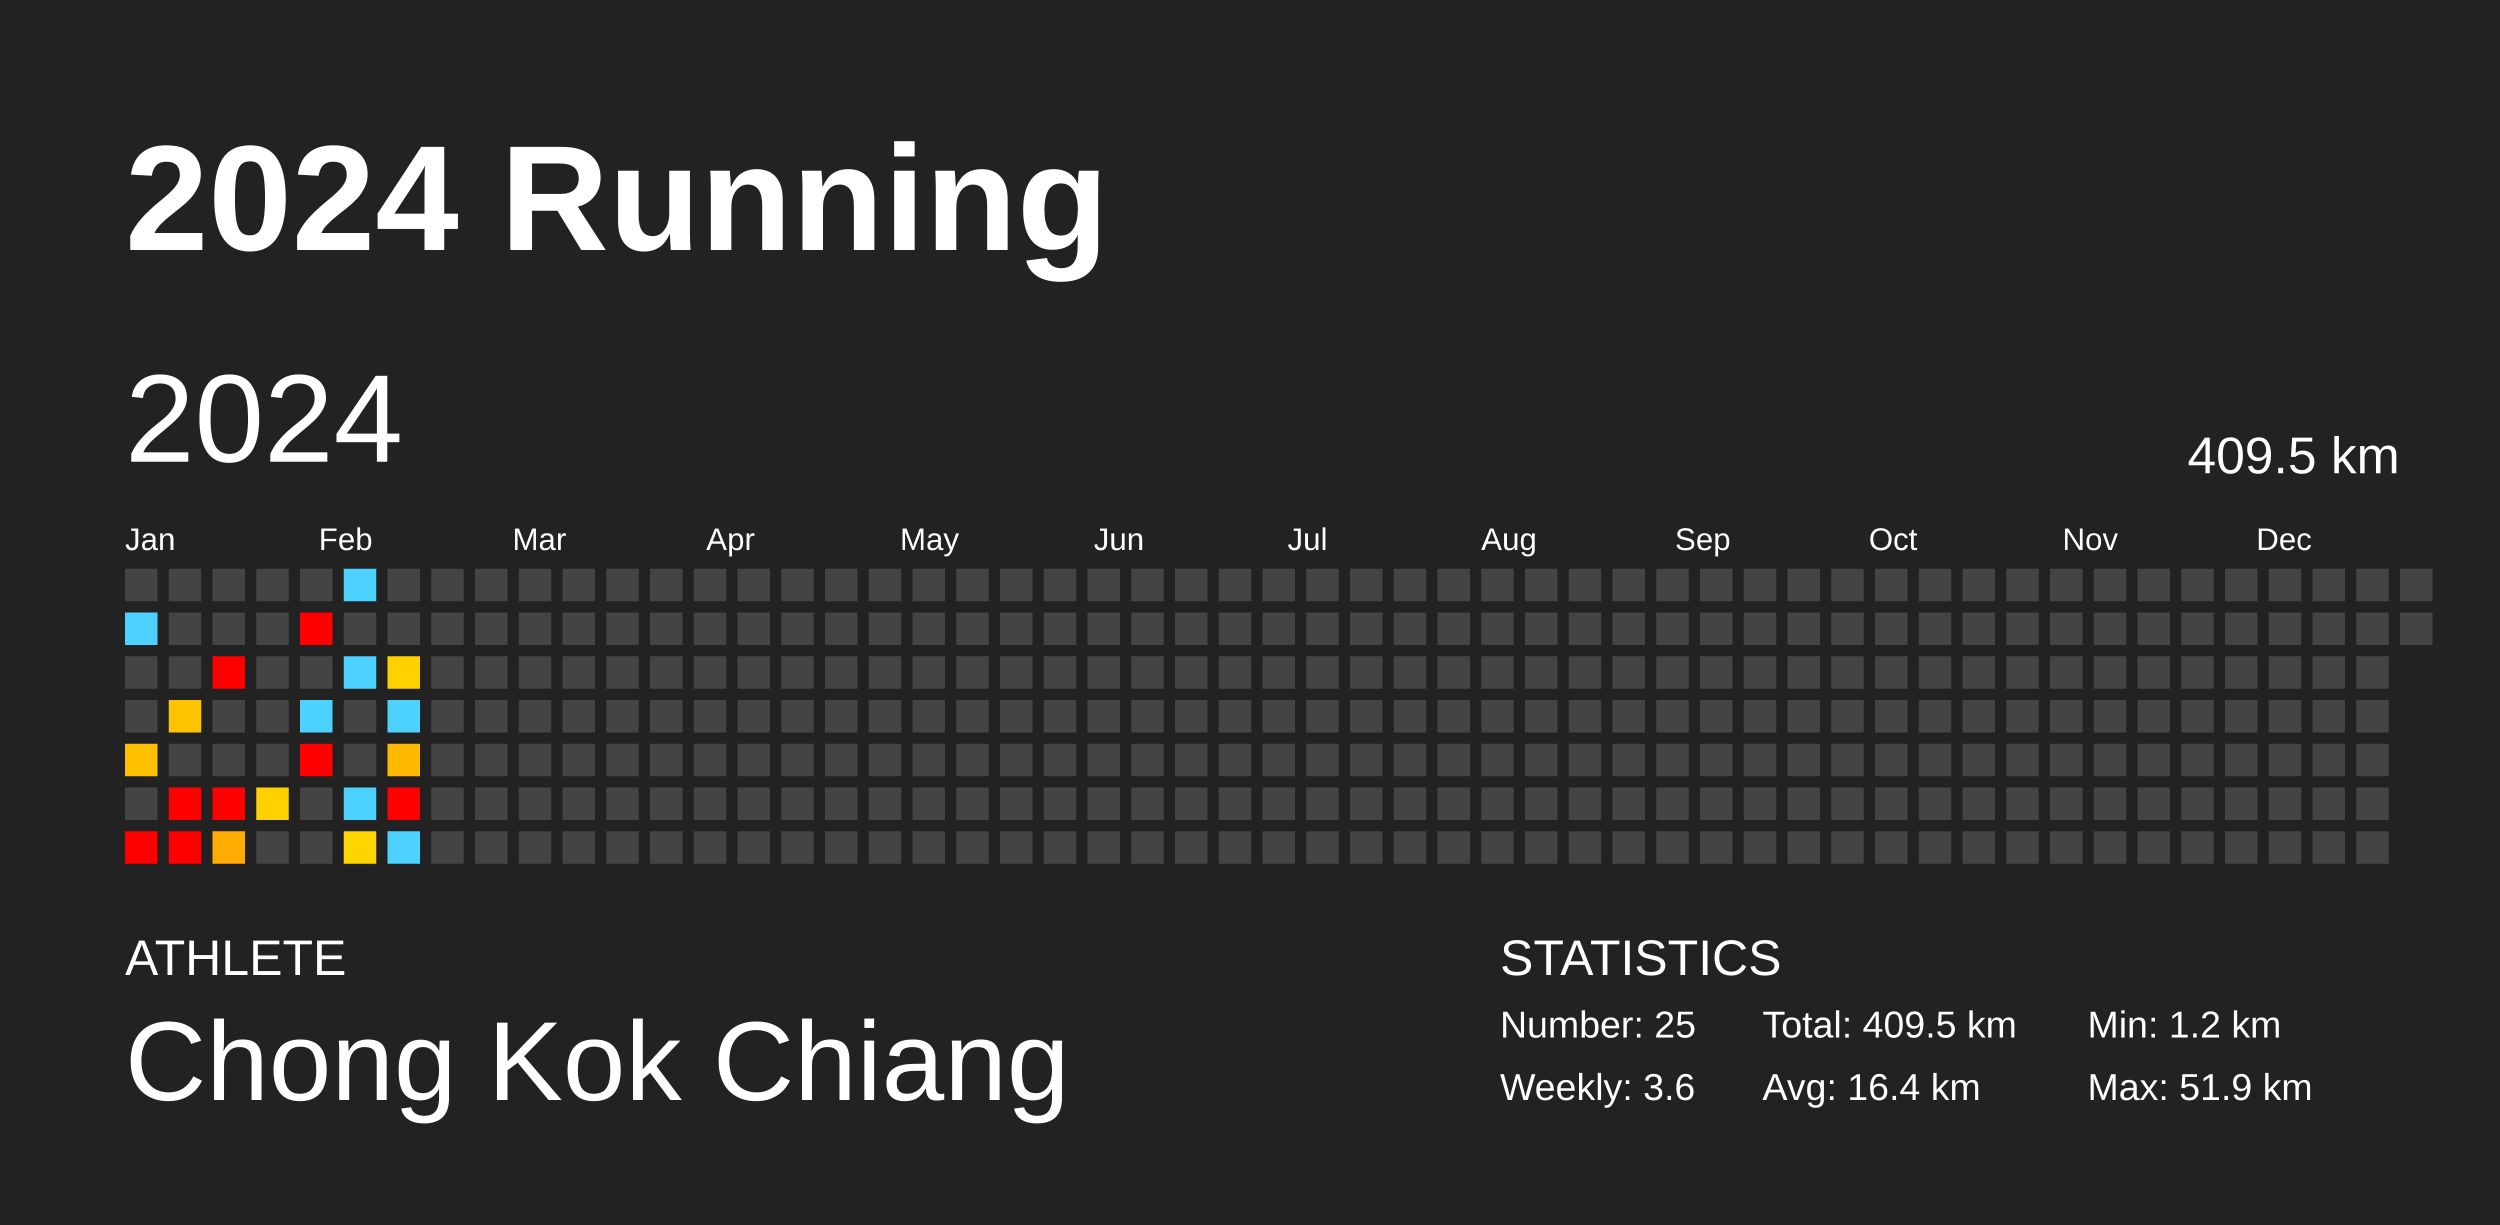
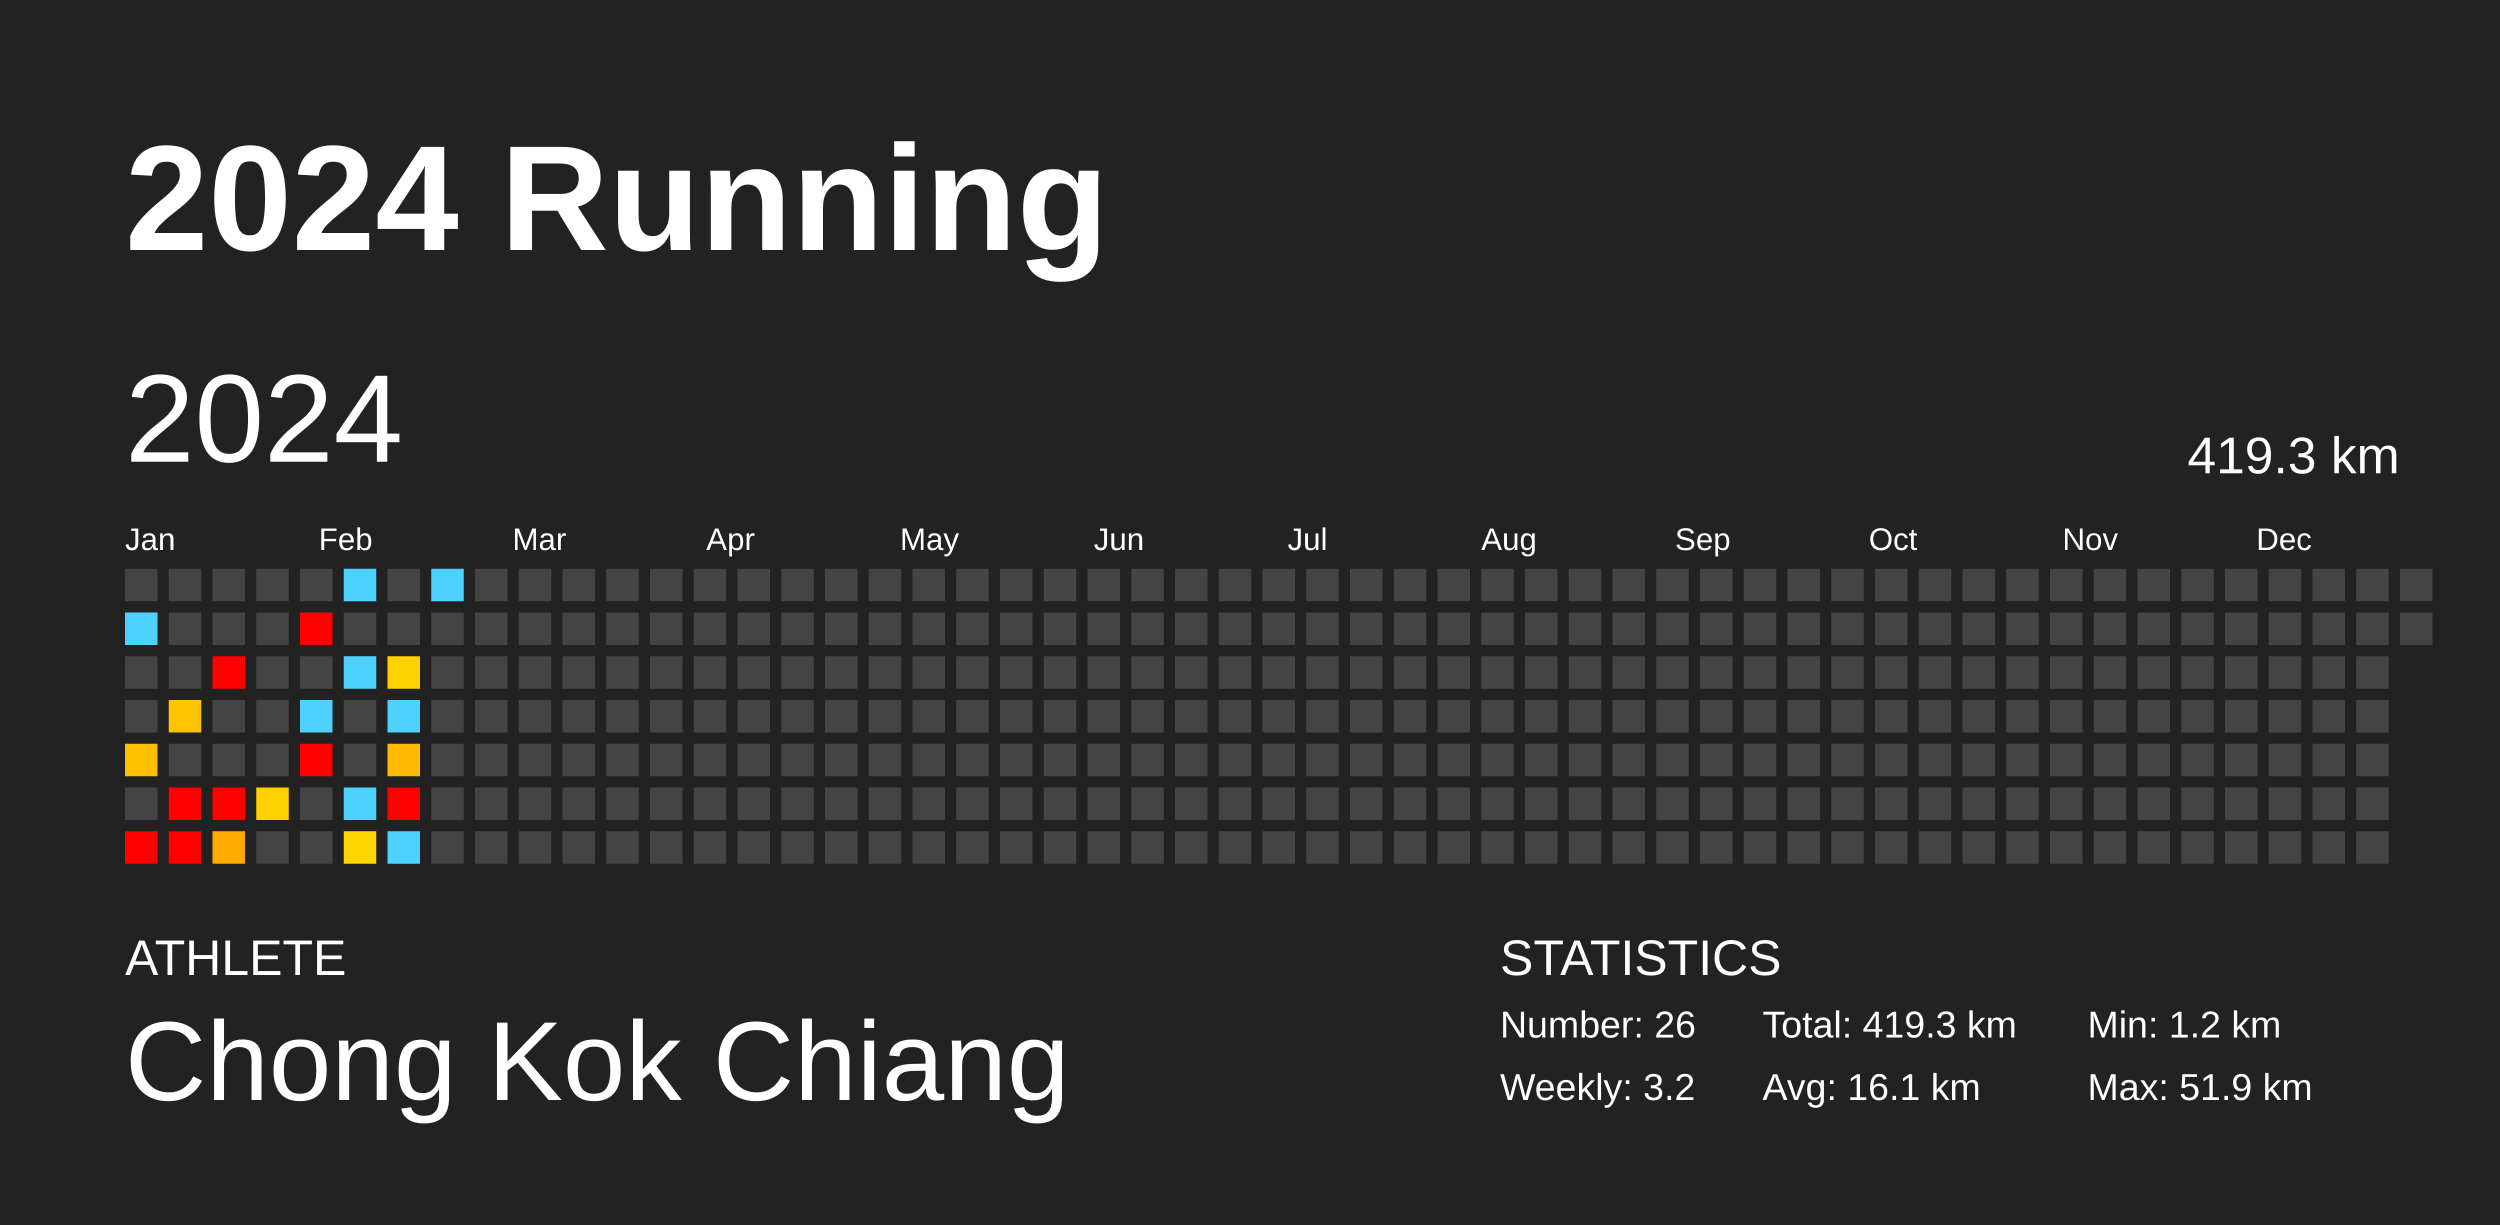
<svg xmlns="http://www.w3.org/2000/svg" baseProfile="full" height="98mm" version="1.1" viewBox="0,0,200,98" width="200mm">
  <defs />
  <rect fill="#222222" height="98" width="200" x="0" y="0" />
  <text fill="#FFFFFF" style="font-size:12px; font-family:Arial; font-weight:bold;" x="10" y="20">2024 Running</text>
  <text fill="#FFFFFF" style="font-size:4px; font-family:Arial" x="10" y="78">ATHLETE</text>
  <text fill="#FFFFFF" style="font-size:9px; font-family:Arial" x="10" y="88">Chong Kok Chiang</text>
  <text fill="#FFFFFF" style="font-size:4px; font-family:Arial" x="120" y="78">STATISTICS</text>
-   <text fill="#FFFFFF" style="font-size:3px; font-family:Arial" x="120" y="83">Number: 25</text>
-   <text fill="#FFFFFF" style="font-size:3px; font-family:Arial" x="120" y="88">Weekly: 3.6</text>
-   <text fill="#FFFFFF" style="font-size:3px; font-family:Arial" x="141" y="83">Total: 409.5 km</text>
-   <text fill="#FFFFFF" style="font-size:3px; font-family:Arial" x="141" y="88">Avg: 16.4 km</text>
+   <text fill="#FFFFFF" style="font-size:3px; font-family:Arial" x="120" y="83">Number: 26</text>
+   <text fill="#FFFFFF" style="font-size:3px; font-family:Arial" x="120" y="88">Weekly: 3.2</text>
+   <text fill="#FFFFFF" style="font-size:3px; font-family:Arial" x="141" y="83">Total: 419.3 km</text>
+   <text fill="#FFFFFF" style="font-size:3px; font-family:Arial" x="141" y="88">Avg: 16.1 km</text>
  <text fill="#FFFFFF" style="font-size:3px; font-family:Arial" x="167" y="83">Min: 1.2 km</text>
  <text fill="#FFFFFF" style="font-size:3px; font-family:Arial" x="167" y="88">Max: 51.9 km</text>
  <text dominant-baseline="hanging" fill="#FFFFFF" style="font-size:10.0px; font-family:Arial;" x="10" y="30">2024</text>
-   <text dominant-baseline="hanging" fill="#FFFFFF" style="font-size:4.125px; font-family:Arial;" x="175" y="35">409.5 km</text>
+   <text dominant-baseline="hanging" fill="#FFFFFF" style="font-size:4.125px; font-family:Arial;" x="175" y="35">419.3 km</text>
  <text fill="#FFFFFF" style="font-size:2.5px; font-family:Arial" x="10.0" y="44">Jan</text>
  <text fill="#FFFFFF" style="font-size:2.5px; font-family:Arial" x="25.5" y="44">Feb</text>
  <text fill="#FFFFFF" style="font-size:2.5px; font-family:Arial" x="41.0" y="44">Mar</text>
  <text fill="#FFFFFF" style="font-size:2.5px; font-family:Arial" x="56.5" y="44">Apr</text>
  <text fill="#FFFFFF" style="font-size:2.5px; font-family:Arial" x="72.0" y="44">May</text>
  <text fill="#FFFFFF" style="font-size:2.5px; font-family:Arial" x="87.5" y="44">Jun</text>
  <text fill="#FFFFFF" style="font-size:2.5px; font-family:Arial" x="103.0" y="44">Jul</text>
  <text fill="#FFFFFF" style="font-size:2.5px; font-family:Arial" x="118.5" y="44">Aug</text>
  <text fill="#FFFFFF" style="font-size:2.5px; font-family:Arial" x="134.0" y="44">Sep</text>
  <text fill="#FFFFFF" style="font-size:2.5px; font-family:Arial" x="149.5" y="44">Oct</text>
  <text fill="#FFFFFF" style="font-size:2.5px; font-family:Arial" x="165.0" y="44">Nov</text>
  <text fill="#FFFFFF" style="font-size:2.5px; font-family:Arial" x="180.5" y="44">Dec</text>
  <rect fill="#444444" height="2.6" width="2.6" x="10.0" y="45.5" />
  <rect fill="#4dd2ff" height="2.6" width="2.6" x="10.0" y="49.0" />
  <rect fill="#444444" height="2.6" width="2.6" x="10.0" y="52.5" />
  <rect fill="#444444" height="2.6" width="2.6" x="10.0" y="56.0" />
  <rect fill="#ffc000" height="2.6" width="2.6" x="10.0" y="59.5" />
  <rect fill="#444444" height="2.6" width="2.6" x="10.0" y="63.0" />
  <rect fill="red" height="2.6" width="2.6" x="10.0" y="66.5" />
  <rect fill="#444444" height="2.6" width="2.6" x="13.5" y="45.5" />
  <rect fill="#444444" height="2.6" width="2.6" x="13.5" y="49.0" />
  <rect fill="#444444" height="2.6" width="2.6" x="13.5" y="52.5" />
  <rect fill="#ffc300" height="2.6" width="2.6" x="13.5" y="56.0" />
  <rect fill="#444444" height="2.6" width="2.6" x="13.5" y="59.5" />
  <rect fill="red" height="2.6" width="2.6" x="13.5" y="63.0" />
  <rect fill="red" height="2.6" width="2.6" x="13.5" y="66.5" />
  <rect fill="#444444" height="2.6" width="2.6" x="17.0" y="45.5" />
  <rect fill="#444444" height="2.6" width="2.6" x="17.0" y="49.0" />
  <rect fill="red" height="2.6" width="2.6" x="17.0" y="52.5" />
  <rect fill="#444444" height="2.6" width="2.6" x="17.0" y="56.0" />
  <rect fill="#444444" height="2.6" width="2.6" x="17.0" y="59.5" />
  <rect fill="red" height="2.6" width="2.6" x="17.0" y="63.0" />
  <rect fill="#ffab00" height="2.6" width="2.6" x="17.0" y="66.5" />
  <rect fill="#444444" height="2.6" width="2.6" x="20.5" y="45.5" />
  <rect fill="#444444" height="2.6" width="2.6" x="20.5" y="49.0" />
  <rect fill="#444444" height="2.6" width="2.6" x="20.5" y="52.5" />
  <rect fill="#444444" height="2.6" width="2.6" x="20.5" y="56.0" />
  <rect fill="#444444" height="2.6" width="2.6" x="20.5" y="59.5" />
  <rect fill="#ffd100" height="2.6" width="2.6" x="20.5" y="63.0" />
  <rect fill="#444444" height="2.6" width="2.6" x="20.5" y="66.5" />
  <rect fill="#444444" height="2.6" width="2.6" x="24.0" y="45.5" />
  <rect fill="red" height="2.6" width="2.6" x="24.0" y="49.0" />
  <rect fill="#444444" height="2.6" width="2.6" x="24.0" y="52.5" />
  <rect fill="#4dd2ff" height="2.6" width="2.6" x="24.0" y="56.0" />
  <rect fill="red" height="2.6" width="2.6" x="24.0" y="59.5" />
  <rect fill="#444444" height="2.6" width="2.6" x="24.0" y="63.0" />
  <rect fill="#444444" height="2.6" width="2.6" x="24.0" y="66.5" />
  <rect fill="#4dd2ff" height="2.6" width="2.6" x="27.5" y="45.5" />
  <rect fill="#444444" height="2.6" width="2.6" x="27.5" y="49.0" />
  <rect fill="#4dd2ff" height="2.6" width="2.6" x="27.5" y="52.5" />
  <rect fill="#444444" height="2.6" width="2.6" x="27.5" y="56.0" />
  <rect fill="#444444" height="2.6" width="2.6" x="27.5" y="59.5" />
  <rect fill="#4dd2ff" height="2.6" width="2.6" x="27.5" y="63.0" />
  <rect fill="#ffd500" height="2.6" width="2.6" x="27.5" y="66.5" />
  <rect fill="#444444" height="2.6" width="2.6" x="31.0" y="45.5" />
  <rect fill="#444444" height="2.6" width="2.6" x="31.0" y="49.0" />
  <rect fill="#ffd100" height="2.6" width="2.6" x="31.0" y="52.5" />
  <rect fill="#4dd2ff" height="2.6" width="2.6" x="31.0" y="56.0" />
  <rect fill="#ffb900" height="2.6" width="2.6" x="31.0" y="59.5" />
  <rect fill="red" height="2.6" width="2.6" x="31.0" y="63.0" />
  <rect fill="#4dd2ff" height="2.6" width="2.6" x="31.0" y="66.5" />
-   <rect fill="#444444" height="2.6" width="2.6" x="34.5" y="45.5" />
+   <rect fill="#4dd2ff" height="2.6" width="2.6" x="34.5" y="45.5" />
  <rect fill="#444444" height="2.6" width="2.6" x="34.5" y="49.0" />
  <rect fill="#444444" height="2.6" width="2.6" x="34.5" y="52.5" />
  <rect fill="#444444" height="2.6" width="2.6" x="34.5" y="56.0" />
  <rect fill="#444444" height="2.6" width="2.6" x="34.5" y="59.5" />
  <rect fill="#444444" height="2.6" width="2.6" x="34.5" y="63.0" />
  <rect fill="#444444" height="2.6" width="2.6" x="34.5" y="66.5" />
  <rect fill="#444444" height="2.6" width="2.6" x="38.0" y="45.5" />
  <rect fill="#444444" height="2.6" width="2.6" x="38.0" y="49.0" />
  <rect fill="#444444" height="2.6" width="2.6" x="38.0" y="52.5" />
  <rect fill="#444444" height="2.6" width="2.6" x="38.0" y="56.0" />
  <rect fill="#444444" height="2.6" width="2.6" x="38.0" y="59.5" />
  <rect fill="#444444" height="2.6" width="2.6" x="38.0" y="63.0" />
  <rect fill="#444444" height="2.6" width="2.6" x="38.0" y="66.5" />
  <rect fill="#444444" height="2.6" width="2.6" x="41.5" y="45.5" />
  <rect fill="#444444" height="2.6" width="2.6" x="41.5" y="49.0" />
  <rect fill="#444444" height="2.6" width="2.6" x="41.5" y="52.5" />
  <rect fill="#444444" height="2.6" width="2.6" x="41.5" y="56.0" />
  <rect fill="#444444" height="2.6" width="2.6" x="41.5" y="59.5" />
  <rect fill="#444444" height="2.6" width="2.6" x="41.5" y="63.0" />
  <rect fill="#444444" height="2.6" width="2.6" x="41.5" y="66.5" />
  <rect fill="#444444" height="2.6" width="2.6" x="45.0" y="45.5" />
  <rect fill="#444444" height="2.6" width="2.6" x="45.0" y="49.0" />
  <rect fill="#444444" height="2.6" width="2.6" x="45.0" y="52.5" />
  <rect fill="#444444" height="2.6" width="2.6" x="45.0" y="56.0" />
  <rect fill="#444444" height="2.6" width="2.6" x="45.0" y="59.5" />
  <rect fill="#444444" height="2.6" width="2.6" x="45.0" y="63.0" />
  <rect fill="#444444" height="2.6" width="2.6" x="45.0" y="66.5" />
  <rect fill="#444444" height="2.6" width="2.6" x="48.5" y="45.5" />
  <rect fill="#444444" height="2.6" width="2.6" x="48.5" y="49.0" />
  <rect fill="#444444" height="2.6" width="2.6" x="48.5" y="52.5" />
  <rect fill="#444444" height="2.6" width="2.6" x="48.5" y="56.0" />
  <rect fill="#444444" height="2.6" width="2.6" x="48.5" y="59.5" />
  <rect fill="#444444" height="2.6" width="2.6" x="48.5" y="63.0" />
  <rect fill="#444444" height="2.6" width="2.6" x="48.5" y="66.5" />
  <rect fill="#444444" height="2.6" width="2.6" x="52.0" y="45.5" />
  <rect fill="#444444" height="2.6" width="2.6" x="52.0" y="49.0" />
  <rect fill="#444444" height="2.6" width="2.6" x="52.0" y="52.5" />
  <rect fill="#444444" height="2.6" width="2.6" x="52.0" y="56.0" />
  <rect fill="#444444" height="2.6" width="2.6" x="52.0" y="59.5" />
  <rect fill="#444444" height="2.6" width="2.6" x="52.0" y="63.0" />
  <rect fill="#444444" height="2.6" width="2.6" x="52.0" y="66.5" />
  <rect fill="#444444" height="2.6" width="2.6" x="55.5" y="45.5" />
  <rect fill="#444444" height="2.6" width="2.6" x="55.5" y="49.0" />
  <rect fill="#444444" height="2.6" width="2.6" x="55.5" y="52.5" />
  <rect fill="#444444" height="2.6" width="2.6" x="55.5" y="56.0" />
  <rect fill="#444444" height="2.6" width="2.6" x="55.5" y="59.5" />
  <rect fill="#444444" height="2.6" width="2.6" x="55.5" y="63.0" />
  <rect fill="#444444" height="2.6" width="2.6" x="55.5" y="66.5" />
  <rect fill="#444444" height="2.6" width="2.6" x="59.0" y="45.5" />
  <rect fill="#444444" height="2.6" width="2.6" x="59.0" y="49.0" />
  <rect fill="#444444" height="2.6" width="2.6" x="59.0" y="52.5" />
  <rect fill="#444444" height="2.6" width="2.6" x="59.0" y="56.0" />
  <rect fill="#444444" height="2.6" width="2.6" x="59.0" y="59.5" />
  <rect fill="#444444" height="2.6" width="2.6" x="59.0" y="63.0" />
  <rect fill="#444444" height="2.6" width="2.6" x="59.0" y="66.5" />
  <rect fill="#444444" height="2.6" width="2.6" x="62.5" y="45.5" />
  <rect fill="#444444" height="2.6" width="2.6" x="62.5" y="49.0" />
  <rect fill="#444444" height="2.6" width="2.6" x="62.5" y="52.5" />
  <rect fill="#444444" height="2.6" width="2.6" x="62.5" y="56.0" />
  <rect fill="#444444" height="2.6" width="2.6" x="62.5" y="59.5" />
  <rect fill="#444444" height="2.6" width="2.6" x="62.5" y="63.0" />
  <rect fill="#444444" height="2.6" width="2.6" x="62.5" y="66.5" />
  <rect fill="#444444" height="2.6" width="2.6" x="66.0" y="45.5" />
  <rect fill="#444444" height="2.6" width="2.6" x="66.0" y="49.0" />
  <rect fill="#444444" height="2.6" width="2.6" x="66.0" y="52.5" />
  <rect fill="#444444" height="2.6" width="2.6" x="66.0" y="56.0" />
  <rect fill="#444444" height="2.6" width="2.6" x="66.0" y="59.5" />
  <rect fill="#444444" height="2.6" width="2.6" x="66.0" y="63.0" />
  <rect fill="#444444" height="2.6" width="2.6" x="66.0" y="66.5" />
  <rect fill="#444444" height="2.6" width="2.6" x="69.5" y="45.5" />
  <rect fill="#444444" height="2.6" width="2.6" x="69.5" y="49.0" />
  <rect fill="#444444" height="2.6" width="2.6" x="69.5" y="52.5" />
  <rect fill="#444444" height="2.6" width="2.6" x="69.5" y="56.0" />
  <rect fill="#444444" height="2.6" width="2.6" x="69.5" y="59.5" />
  <rect fill="#444444" height="2.6" width="2.6" x="69.5" y="63.0" />
  <rect fill="#444444" height="2.6" width="2.6" x="69.5" y="66.5" />
  <rect fill="#444444" height="2.6" width="2.6" x="73.0" y="45.5" />
  <rect fill="#444444" height="2.6" width="2.6" x="73.0" y="49.0" />
  <rect fill="#444444" height="2.6" width="2.6" x="73.0" y="52.5" />
  <rect fill="#444444" height="2.6" width="2.6" x="73.0" y="56.0" />
  <rect fill="#444444" height="2.6" width="2.6" x="73.0" y="59.5" />
  <rect fill="#444444" height="2.6" width="2.6" x="73.0" y="63.0" />
  <rect fill="#444444" height="2.6" width="2.6" x="73.0" y="66.5" />
  <rect fill="#444444" height="2.6" width="2.6" x="76.5" y="45.5" />
  <rect fill="#444444" height="2.6" width="2.6" x="76.5" y="49.0" />
  <rect fill="#444444" height="2.6" width="2.6" x="76.5" y="52.5" />
  <rect fill="#444444" height="2.6" width="2.6" x="76.5" y="56.0" />
  <rect fill="#444444" height="2.6" width="2.6" x="76.5" y="59.5" />
  <rect fill="#444444" height="2.6" width="2.6" x="76.5" y="63.0" />
  <rect fill="#444444" height="2.6" width="2.6" x="76.5" y="66.5" />
  <rect fill="#444444" height="2.6" width="2.6" x="80.0" y="45.5" />
  <rect fill="#444444" height="2.6" width="2.6" x="80.0" y="49.0" />
  <rect fill="#444444" height="2.6" width="2.6" x="80.0" y="52.5" />
  <rect fill="#444444" height="2.6" width="2.6" x="80.0" y="56.0" />
  <rect fill="#444444" height="2.6" width="2.6" x="80.0" y="59.5" />
  <rect fill="#444444" height="2.6" width="2.6" x="80.0" y="63.0" />
  <rect fill="#444444" height="2.6" width="2.6" x="80.0" y="66.5" />
  <rect fill="#444444" height="2.6" width="2.6" x="83.5" y="45.5" />
  <rect fill="#444444" height="2.6" width="2.6" x="83.5" y="49.0" />
  <rect fill="#444444" height="2.6" width="2.6" x="83.5" y="52.5" />
  <rect fill="#444444" height="2.6" width="2.6" x="83.5" y="56.0" />
  <rect fill="#444444" height="2.6" width="2.6" x="83.5" y="59.5" />
  <rect fill="#444444" height="2.6" width="2.6" x="83.5" y="63.0" />
  <rect fill="#444444" height="2.6" width="2.6" x="83.5" y="66.5" />
  <rect fill="#444444" height="2.6" width="2.6" x="87.0" y="45.5" />
  <rect fill="#444444" height="2.6" width="2.6" x="87.0" y="49.0" />
  <rect fill="#444444" height="2.6" width="2.6" x="87.0" y="52.5" />
  <rect fill="#444444" height="2.6" width="2.6" x="87.0" y="56.0" />
  <rect fill="#444444" height="2.6" width="2.6" x="87.0" y="59.5" />
  <rect fill="#444444" height="2.6" width="2.6" x="87.0" y="63.0" />
  <rect fill="#444444" height="2.6" width="2.6" x="87.0" y="66.5" />
  <rect fill="#444444" height="2.6" width="2.6" x="90.5" y="45.5" />
  <rect fill="#444444" height="2.6" width="2.6" x="90.5" y="49.0" />
  <rect fill="#444444" height="2.6" width="2.6" x="90.5" y="52.5" />
  <rect fill="#444444" height="2.6" width="2.6" x="90.5" y="56.0" />
  <rect fill="#444444" height="2.6" width="2.6" x="90.5" y="59.5" />
  <rect fill="#444444" height="2.6" width="2.6" x="90.5" y="63.0" />
  <rect fill="#444444" height="2.6" width="2.6" x="90.5" y="66.5" />
  <rect fill="#444444" height="2.6" width="2.6" x="94.0" y="45.5" />
  <rect fill="#444444" height="2.6" width="2.6" x="94.0" y="49.0" />
  <rect fill="#444444" height="2.6" width="2.6" x="94.0" y="52.5" />
  <rect fill="#444444" height="2.6" width="2.6" x="94.0" y="56.0" />
  <rect fill="#444444" height="2.6" width="2.6" x="94.0" y="59.5" />
  <rect fill="#444444" height="2.6" width="2.6" x="94.0" y="63.0" />
  <rect fill="#444444" height="2.6" width="2.6" x="94.0" y="66.5" />
  <rect fill="#444444" height="2.6" width="2.6" x="97.5" y="45.5" />
  <rect fill="#444444" height="2.6" width="2.6" x="97.5" y="49.0" />
  <rect fill="#444444" height="2.6" width="2.6" x="97.5" y="52.5" />
  <rect fill="#444444" height="2.6" width="2.6" x="97.5" y="56.0" />
  <rect fill="#444444" height="2.6" width="2.6" x="97.5" y="59.5" />
  <rect fill="#444444" height="2.6" width="2.6" x="97.5" y="63.0" />
  <rect fill="#444444" height="2.6" width="2.6" x="97.5" y="66.5" />
  <rect fill="#444444" height="2.6" width="2.6" x="101.0" y="45.5" />
  <rect fill="#444444" height="2.6" width="2.6" x="101.0" y="49.0" />
  <rect fill="#444444" height="2.6" width="2.6" x="101.0" y="52.5" />
  <rect fill="#444444" height="2.6" width="2.6" x="101.0" y="56.0" />
  <rect fill="#444444" height="2.6" width="2.6" x="101.0" y="59.5" />
  <rect fill="#444444" height="2.6" width="2.6" x="101.0" y="63.0" />
  <rect fill="#444444" height="2.6" width="2.6" x="101.0" y="66.5" />
  <rect fill="#444444" height="2.6" width="2.6" x="104.5" y="45.5" />
  <rect fill="#444444" height="2.6" width="2.6" x="104.5" y="49.0" />
  <rect fill="#444444" height="2.6" width="2.6" x="104.5" y="52.5" />
  <rect fill="#444444" height="2.6" width="2.6" x="104.5" y="56.0" />
  <rect fill="#444444" height="2.6" width="2.6" x="104.5" y="59.5" />
  <rect fill="#444444" height="2.6" width="2.6" x="104.5" y="63.0" />
  <rect fill="#444444" height="2.6" width="2.6" x="104.5" y="66.5" />
  <rect fill="#444444" height="2.6" width="2.6" x="108.0" y="45.5" />
  <rect fill="#444444" height="2.6" width="2.6" x="108.0" y="49.0" />
  <rect fill="#444444" height="2.6" width="2.6" x="108.0" y="52.5" />
  <rect fill="#444444" height="2.6" width="2.6" x="108.0" y="56.0" />
  <rect fill="#444444" height="2.6" width="2.6" x="108.0" y="59.5" />
  <rect fill="#444444" height="2.6" width="2.6" x="108.0" y="63.0" />
  <rect fill="#444444" height="2.6" width="2.6" x="108.0" y="66.5" />
  <rect fill="#444444" height="2.6" width="2.6" x="111.5" y="45.5" />
  <rect fill="#444444" height="2.6" width="2.6" x="111.5" y="49.0" />
  <rect fill="#444444" height="2.6" width="2.6" x="111.5" y="52.5" />
  <rect fill="#444444" height="2.6" width="2.6" x="111.5" y="56.0" />
  <rect fill="#444444" height="2.6" width="2.6" x="111.5" y="59.5" />
  <rect fill="#444444" height="2.6" width="2.6" x="111.5" y="63.0" />
  <rect fill="#444444" height="2.6" width="2.6" x="111.5" y="66.5" />
  <rect fill="#444444" height="2.6" width="2.6" x="115.0" y="45.5" />
  <rect fill="#444444" height="2.6" width="2.6" x="115.0" y="49.0" />
  <rect fill="#444444" height="2.6" width="2.6" x="115.0" y="52.5" />
  <rect fill="#444444" height="2.6" width="2.6" x="115.0" y="56.0" />
  <rect fill="#444444" height="2.6" width="2.6" x="115.0" y="59.5" />
  <rect fill="#444444" height="2.6" width="2.6" x="115.0" y="63.0" />
  <rect fill="#444444" height="2.6" width="2.6" x="115.0" y="66.5" />
  <rect fill="#444444" height="2.6" width="2.6" x="118.5" y="45.5" />
  <rect fill="#444444" height="2.6" width="2.6" x="118.5" y="49.0" />
  <rect fill="#444444" height="2.6" width="2.6" x="118.5" y="52.5" />
  <rect fill="#444444" height="2.6" width="2.6" x="118.5" y="56.0" />
  <rect fill="#444444" height="2.6" width="2.6" x="118.5" y="59.5" />
  <rect fill="#444444" height="2.6" width="2.6" x="118.5" y="63.0" />
  <rect fill="#444444" height="2.6" width="2.6" x="118.5" y="66.5" />
  <rect fill="#444444" height="2.6" width="2.6" x="122.0" y="45.5" />
  <rect fill="#444444" height="2.6" width="2.6" x="122.0" y="49.0" />
  <rect fill="#444444" height="2.6" width="2.6" x="122.0" y="52.5" />
  <rect fill="#444444" height="2.6" width="2.6" x="122.0" y="56.0" />
  <rect fill="#444444" height="2.6" width="2.6" x="122.0" y="59.5" />
  <rect fill="#444444" height="2.6" width="2.6" x="122.0" y="63.0" />
  <rect fill="#444444" height="2.6" width="2.6" x="122.0" y="66.5" />
  <rect fill="#444444" height="2.6" width="2.6" x="125.5" y="45.5" />
  <rect fill="#444444" height="2.6" width="2.6" x="125.5" y="49.0" />
  <rect fill="#444444" height="2.6" width="2.6" x="125.5" y="52.5" />
  <rect fill="#444444" height="2.6" width="2.6" x="125.5" y="56.0" />
  <rect fill="#444444" height="2.6" width="2.6" x="125.5" y="59.5" />
  <rect fill="#444444" height="2.6" width="2.6" x="125.5" y="63.0" />
  <rect fill="#444444" height="2.6" width="2.6" x="125.5" y="66.5" />
  <rect fill="#444444" height="2.6" width="2.6" x="129.0" y="45.5" />
  <rect fill="#444444" height="2.6" width="2.6" x="129.0" y="49.0" />
  <rect fill="#444444" height="2.6" width="2.6" x="129.0" y="52.5" />
  <rect fill="#444444" height="2.6" width="2.6" x="129.0" y="56.0" />
  <rect fill="#444444" height="2.6" width="2.6" x="129.0" y="59.5" />
  <rect fill="#444444" height="2.6" width="2.6" x="129.0" y="63.0" />
  <rect fill="#444444" height="2.6" width="2.6" x="129.0" y="66.5" />
  <rect fill="#444444" height="2.6" width="2.6" x="132.5" y="45.5" />
  <rect fill="#444444" height="2.6" width="2.6" x="132.5" y="49.0" />
  <rect fill="#444444" height="2.6" width="2.6" x="132.5" y="52.5" />
  <rect fill="#444444" height="2.6" width="2.6" x="132.5" y="56.0" />
  <rect fill="#444444" height="2.6" width="2.6" x="132.5" y="59.5" />
  <rect fill="#444444" height="2.6" width="2.6" x="132.5" y="63.0" />
  <rect fill="#444444" height="2.6" width="2.6" x="132.5" y="66.5" />
  <rect fill="#444444" height="2.6" width="2.6" x="136.0" y="45.5" />
  <rect fill="#444444" height="2.6" width="2.6" x="136.0" y="49.0" />
  <rect fill="#444444" height="2.6" width="2.6" x="136.0" y="52.5" />
  <rect fill="#444444" height="2.6" width="2.6" x="136.0" y="56.0" />
  <rect fill="#444444" height="2.6" width="2.6" x="136.0" y="59.5" />
  <rect fill="#444444" height="2.6" width="2.6" x="136.0" y="63.0" />
  <rect fill="#444444" height="2.6" width="2.6" x="136.0" y="66.5" />
  <rect fill="#444444" height="2.6" width="2.6" x="139.5" y="45.5" />
  <rect fill="#444444" height="2.6" width="2.6" x="139.5" y="49.0" />
  <rect fill="#444444" height="2.6" width="2.6" x="139.5" y="52.5" />
  <rect fill="#444444" height="2.6" width="2.6" x="139.5" y="56.0" />
  <rect fill="#444444" height="2.6" width="2.6" x="139.5" y="59.5" />
  <rect fill="#444444" height="2.6" width="2.6" x="139.5" y="63.0" />
  <rect fill="#444444" height="2.6" width="2.6" x="139.5" y="66.5" />
  <rect fill="#444444" height="2.6" width="2.6" x="143.0" y="45.5" />
  <rect fill="#444444" height="2.6" width="2.6" x="143.0" y="49.0" />
  <rect fill="#444444" height="2.6" width="2.6" x="143.0" y="52.5" />
  <rect fill="#444444" height="2.6" width="2.6" x="143.0" y="56.0" />
  <rect fill="#444444" height="2.6" width="2.6" x="143.0" y="59.5" />
  <rect fill="#444444" height="2.6" width="2.6" x="143.0" y="63.0" />
  <rect fill="#444444" height="2.6" width="2.6" x="143.0" y="66.5" />
  <rect fill="#444444" height="2.6" width="2.6" x="146.5" y="45.5" />
  <rect fill="#444444" height="2.6" width="2.6" x="146.5" y="49.0" />
  <rect fill="#444444" height="2.6" width="2.6" x="146.5" y="52.5" />
  <rect fill="#444444" height="2.6" width="2.6" x="146.5" y="56.0" />
  <rect fill="#444444" height="2.6" width="2.6" x="146.5" y="59.5" />
  <rect fill="#444444" height="2.6" width="2.6" x="146.5" y="63.0" />
  <rect fill="#444444" height="2.6" width="2.6" x="146.5" y="66.5" />
  <rect fill="#444444" height="2.6" width="2.6" x="150.0" y="45.5" />
  <rect fill="#444444" height="2.6" width="2.6" x="150.0" y="49.0" />
  <rect fill="#444444" height="2.6" width="2.6" x="150.0" y="52.5" />
  <rect fill="#444444" height="2.6" width="2.6" x="150.0" y="56.0" />
  <rect fill="#444444" height="2.6" width="2.6" x="150.0" y="59.5" />
  <rect fill="#444444" height="2.6" width="2.6" x="150.0" y="63.0" />
  <rect fill="#444444" height="2.6" width="2.6" x="150.0" y="66.5" />
  <rect fill="#444444" height="2.6" width="2.6" x="153.5" y="45.5" />
  <rect fill="#444444" height="2.6" width="2.6" x="153.5" y="49.0" />
  <rect fill="#444444" height="2.6" width="2.6" x="153.5" y="52.5" />
  <rect fill="#444444" height="2.6" width="2.6" x="153.5" y="56.0" />
  <rect fill="#444444" height="2.6" width="2.6" x="153.5" y="59.5" />
  <rect fill="#444444" height="2.6" width="2.6" x="153.5" y="63.0" />
  <rect fill="#444444" height="2.6" width="2.6" x="153.5" y="66.5" />
  <rect fill="#444444" height="2.6" width="2.6" x="157.0" y="45.5" />
  <rect fill="#444444" height="2.6" width="2.6" x="157.0" y="49.0" />
  <rect fill="#444444" height="2.6" width="2.6" x="157.0" y="52.5" />
  <rect fill="#444444" height="2.6" width="2.6" x="157.0" y="56.0" />
  <rect fill="#444444" height="2.6" width="2.6" x="157.0" y="59.5" />
  <rect fill="#444444" height="2.6" width="2.6" x="157.0" y="63.0" />
  <rect fill="#444444" height="2.6" width="2.6" x="157.0" y="66.5" />
  <rect fill="#444444" height="2.6" width="2.6" x="160.5" y="45.5" />
  <rect fill="#444444" height="2.6" width="2.6" x="160.5" y="49.0" />
  <rect fill="#444444" height="2.6" width="2.6" x="160.5" y="52.5" />
  <rect fill="#444444" height="2.6" width="2.6" x="160.5" y="56.0" />
  <rect fill="#444444" height="2.6" width="2.6" x="160.5" y="59.5" />
  <rect fill="#444444" height="2.6" width="2.6" x="160.5" y="63.0" />
  <rect fill="#444444" height="2.6" width="2.6" x="160.5" y="66.5" />
  <rect fill="#444444" height="2.6" width="2.6" x="164.0" y="45.5" />
  <rect fill="#444444" height="2.6" width="2.6" x="164.0" y="49.0" />
  <rect fill="#444444" height="2.6" width="2.6" x="164.0" y="52.5" />
  <rect fill="#444444" height="2.6" width="2.6" x="164.0" y="56.0" />
  <rect fill="#444444" height="2.6" width="2.6" x="164.0" y="59.5" />
  <rect fill="#444444" height="2.6" width="2.6" x="164.0" y="63.0" />
  <rect fill="#444444" height="2.6" width="2.6" x="164.0" y="66.5" />
  <rect fill="#444444" height="2.6" width="2.6" x="167.5" y="45.5" />
  <rect fill="#444444" height="2.6" width="2.6" x="167.5" y="49.0" />
  <rect fill="#444444" height="2.6" width="2.6" x="167.5" y="52.5" />
  <rect fill="#444444" height="2.6" width="2.6" x="167.5" y="56.0" />
  <rect fill="#444444" height="2.6" width="2.6" x="167.5" y="59.5" />
  <rect fill="#444444" height="2.6" width="2.6" x="167.5" y="63.0" />
  <rect fill="#444444" height="2.6" width="2.6" x="167.5" y="66.5" />
  <rect fill="#444444" height="2.6" width="2.6" x="171.0" y="45.5" />
  <rect fill="#444444" height="2.6" width="2.6" x="171.0" y="49.0" />
  <rect fill="#444444" height="2.6" width="2.6" x="171.0" y="52.5" />
  <rect fill="#444444" height="2.6" width="2.6" x="171.0" y="56.0" />
  <rect fill="#444444" height="2.6" width="2.6" x="171.0" y="59.5" />
  <rect fill="#444444" height="2.6" width="2.6" x="171.0" y="63.0" />
  <rect fill="#444444" height="2.6" width="2.6" x="171.0" y="66.5" />
  <rect fill="#444444" height="2.6" width="2.6" x="174.5" y="45.5" />
  <rect fill="#444444" height="2.6" width="2.6" x="174.5" y="49.0" />
  <rect fill="#444444" height="2.6" width="2.6" x="174.5" y="52.5" />
  <rect fill="#444444" height="2.6" width="2.6" x="174.5" y="56.0" />
  <rect fill="#444444" height="2.6" width="2.6" x="174.5" y="59.5" />
  <rect fill="#444444" height="2.6" width="2.6" x="174.5" y="63.0" />
  <rect fill="#444444" height="2.6" width="2.6" x="174.5" y="66.5" />
  <rect fill="#444444" height="2.6" width="2.6" x="178.0" y="45.5" />
  <rect fill="#444444" height="2.6" width="2.6" x="178.0" y="49.0" />
  <rect fill="#444444" height="2.6" width="2.6" x="178.0" y="52.5" />
  <rect fill="#444444" height="2.6" width="2.6" x="178.0" y="56.0" />
  <rect fill="#444444" height="2.6" width="2.6" x="178.0" y="59.5" />
  <rect fill="#444444" height="2.6" width="2.6" x="178.0" y="63.0" />
  <rect fill="#444444" height="2.6" width="2.6" x="178.0" y="66.5" />
  <rect fill="#444444" height="2.6" width="2.6" x="181.5" y="45.5" />
  <rect fill="#444444" height="2.6" width="2.6" x="181.5" y="49.0" />
  <rect fill="#444444" height="2.6" width="2.6" x="181.5" y="52.5" />
  <rect fill="#444444" height="2.6" width="2.6" x="181.5" y="56.0" />
  <rect fill="#444444" height="2.6" width="2.6" x="181.5" y="59.5" />
  <rect fill="#444444" height="2.6" width="2.6" x="181.5" y="63.0" />
  <rect fill="#444444" height="2.6" width="2.6" x="181.5" y="66.5" />
  <rect fill="#444444" height="2.6" width="2.6" x="185.0" y="45.5" />
  <rect fill="#444444" height="2.6" width="2.6" x="185.0" y="49.0" />
  <rect fill="#444444" height="2.6" width="2.6" x="185.0" y="52.5" />
  <rect fill="#444444" height="2.6" width="2.6" x="185.0" y="56.0" />
  <rect fill="#444444" height="2.6" width="2.6" x="185.0" y="59.5" />
  <rect fill="#444444" height="2.6" width="2.6" x="185.0" y="63.0" />
  <rect fill="#444444" height="2.6" width="2.6" x="185.0" y="66.5" />
  <rect fill="#444444" height="2.6" width="2.6" x="188.5" y="45.5" />
  <rect fill="#444444" height="2.6" width="2.6" x="188.5" y="49.0" />
  <rect fill="#444444" height="2.6" width="2.6" x="188.5" y="52.5" />
  <rect fill="#444444" height="2.6" width="2.6" x="188.5" y="56.0" />
  <rect fill="#444444" height="2.6" width="2.6" x="188.5" y="59.5" />
  <rect fill="#444444" height="2.6" width="2.6" x="188.5" y="63.0" />
  <rect fill="#444444" height="2.6" width="2.6" x="188.5" y="66.5" />
  <rect fill="#444444" height="2.6" width="2.6" x="192.0" y="45.5" />
  <rect fill="#444444" height="2.6" width="2.6" x="192.0" y="49.0" />
</svg>
